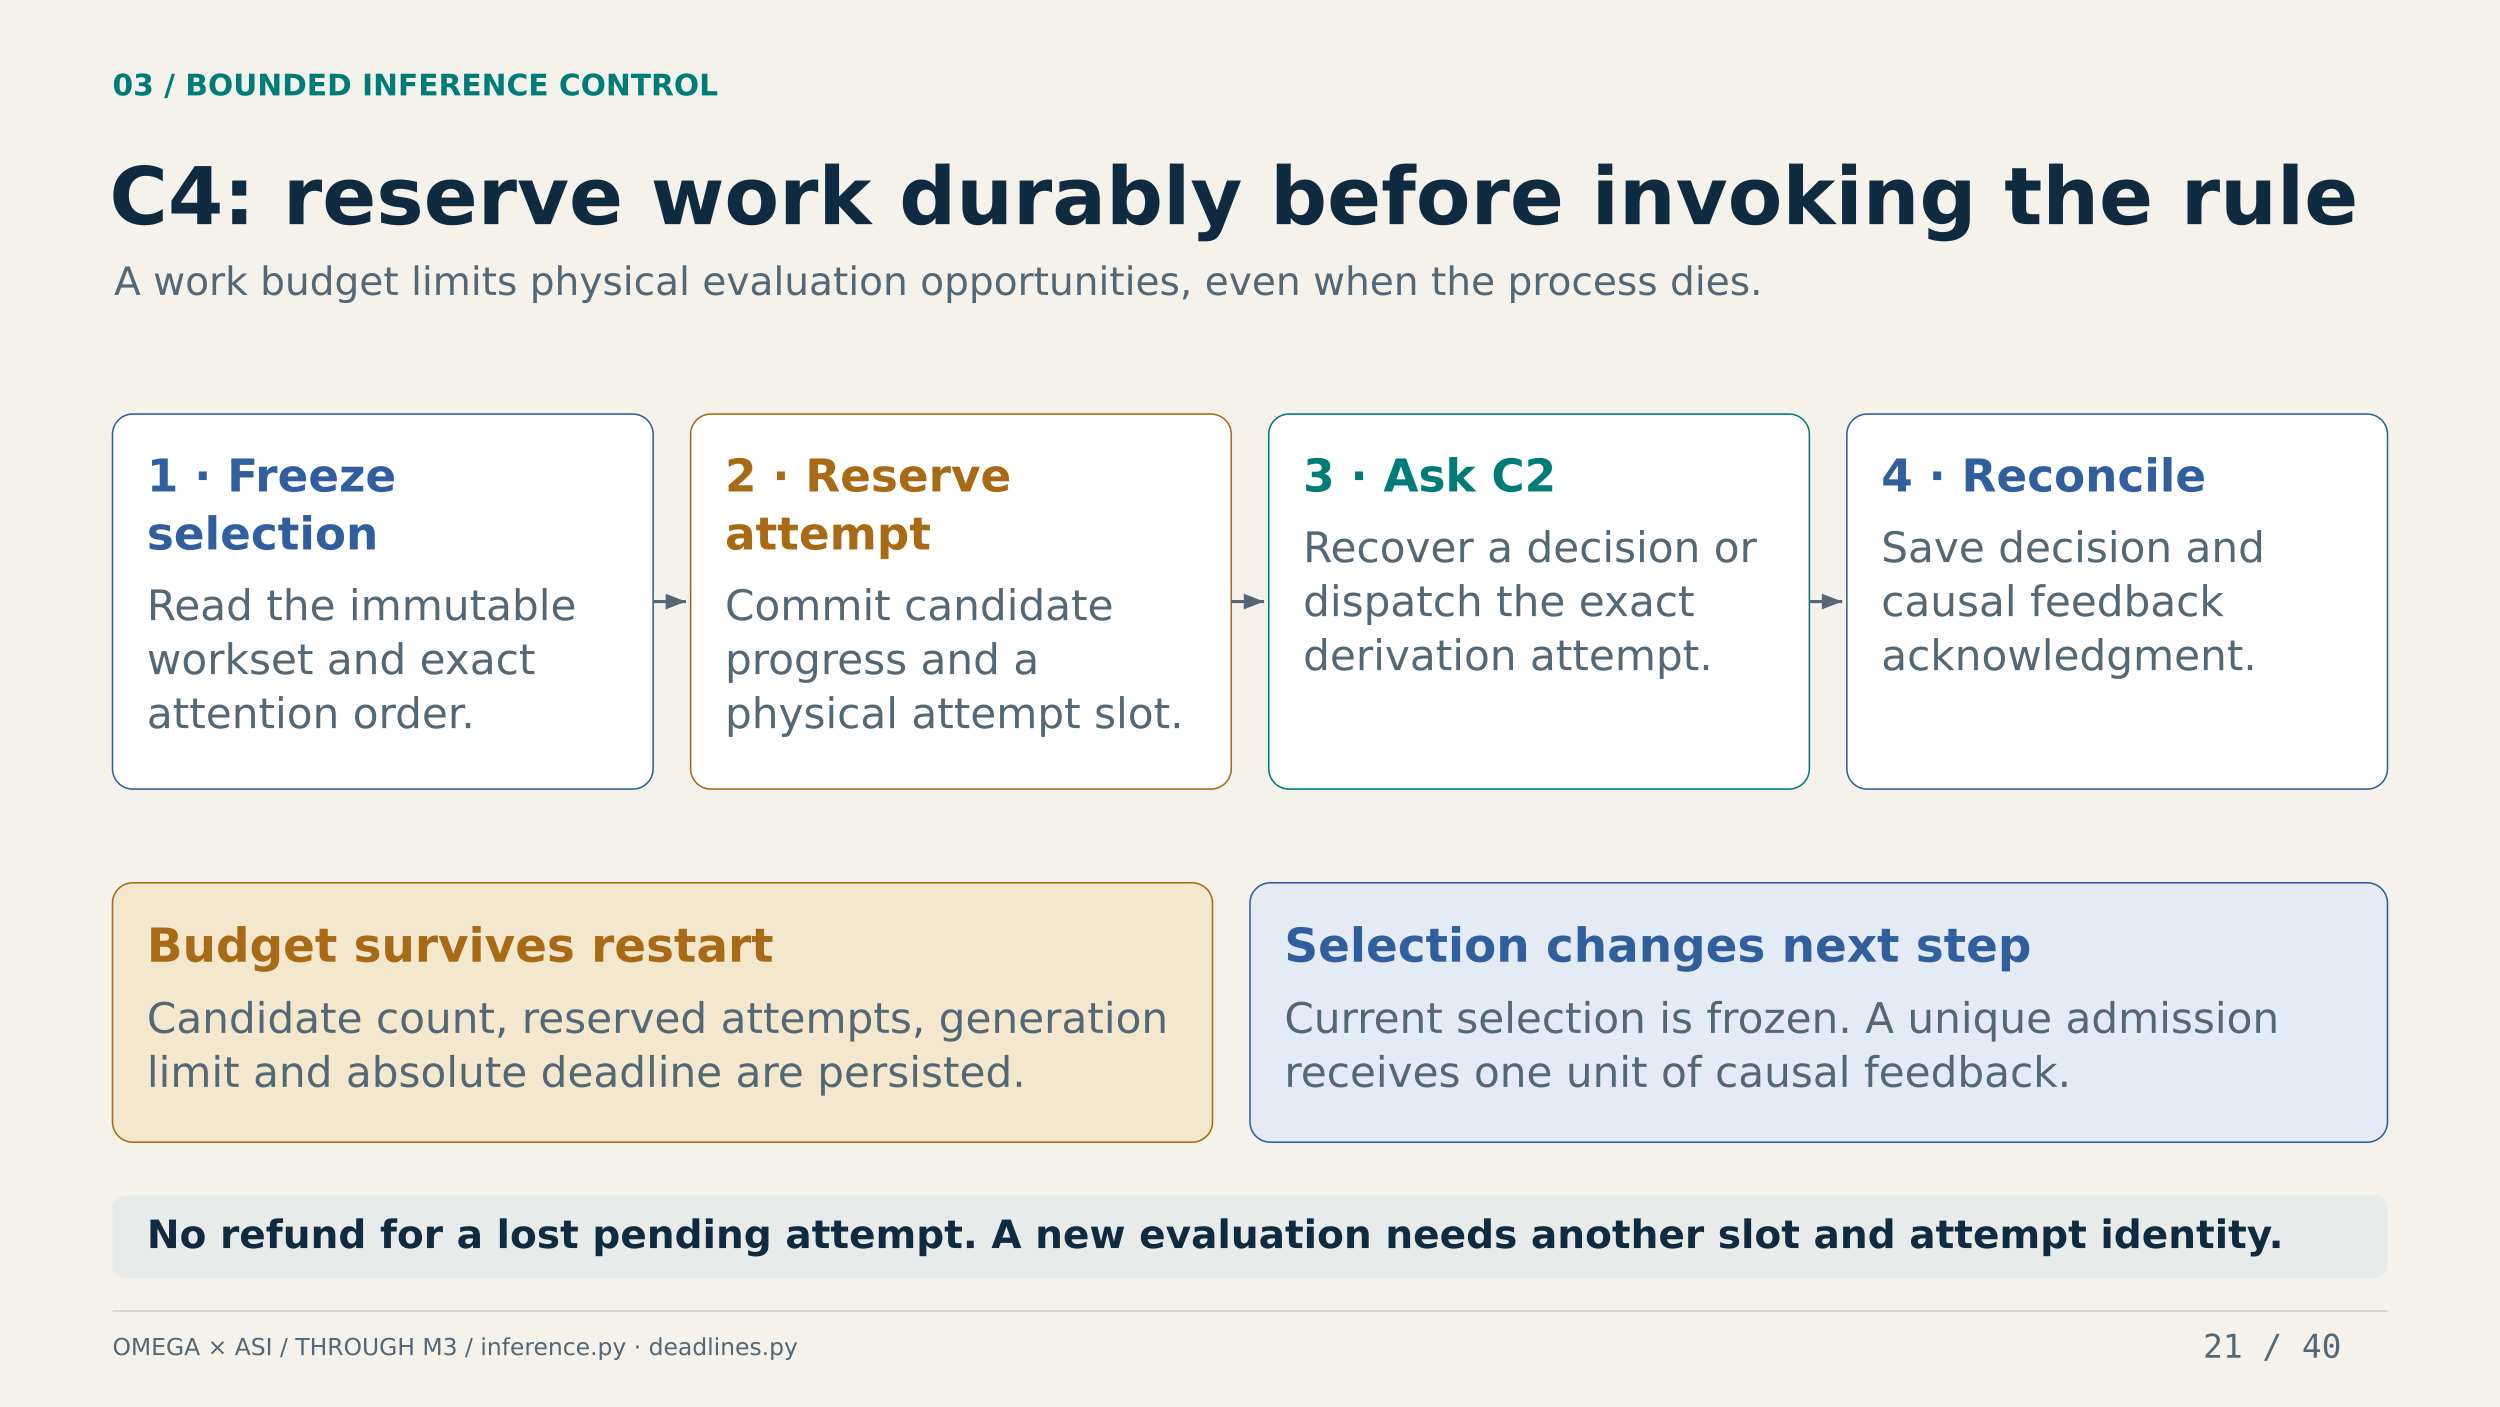
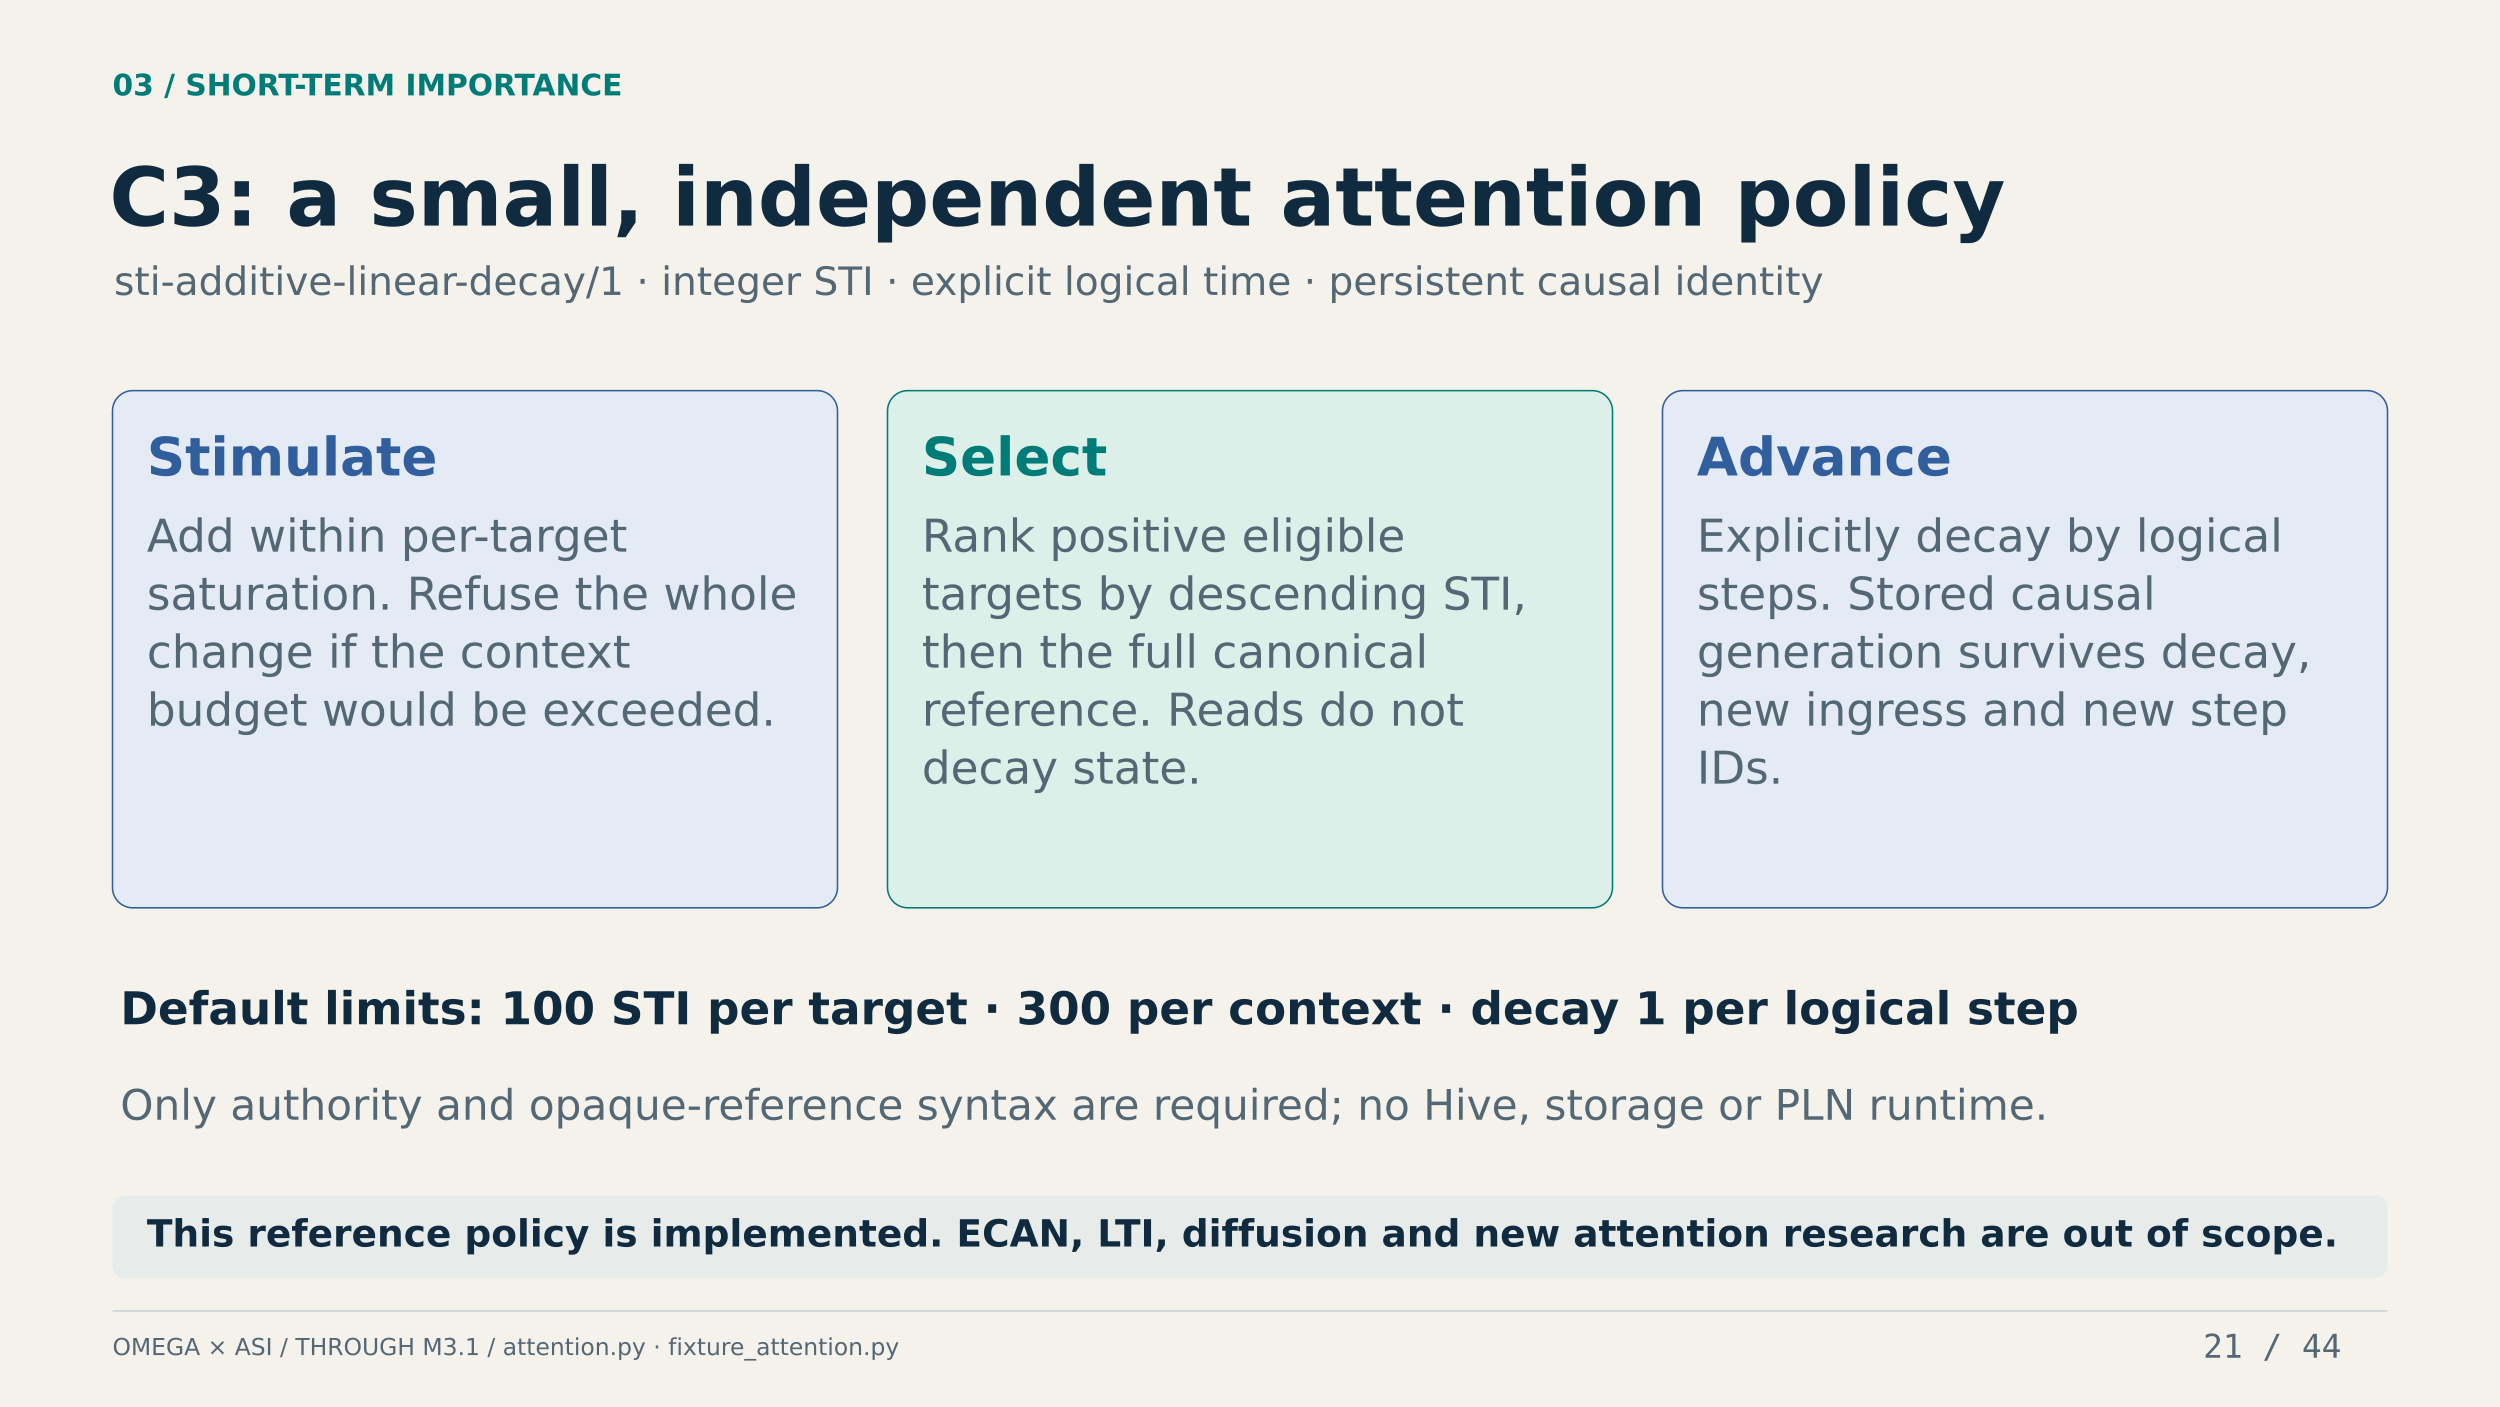
<svg xmlns="http://www.w3.org/2000/svg" width="1600" height="900" viewBox="0 0 1600 900" role="img" aria-labelledby="title desc">
  <rect width="1600" height="900" fill="#F4F2EB" />
-   <text x="72" y="61.05" font-family="DejaVu Sans" font-size="19" font-weight="700" fill="#007C78">03 / BOUNDED INFERENCE CONTROL</text>
-   <text x="70" y="143.45" font-family="DejaVu Sans" font-size="51" font-weight="700" fill="#102B3F">C4: reserve work durably before invoking the rule</text>
-   <text x="73" y="188.75" font-family="DejaVu Sans" font-size="25" font-weight="400" fill="#536775">A work budget limits physical evaluation opportunities, even when the process dies.</text>
-   <rect x="72" y="265" width="346" height="240" rx="13" fill="#FFFFFF" stroke="#315E9C" />
-   <text x="94" y="314.55" font-family="DejaVu Sans" font-size="29" font-weight="700" fill="#315E9C">1 · Freeze</text>
-   <text x="94" y="351.67" font-family="DejaVu Sans" font-size="29" font-weight="700" fill="#315E9C">selection</text>
-   <text x="94" y="396.89" font-family="DejaVu Sans" font-size="27" font-weight="400" fill="#536775">Read the immutable</text>
-   <text x="94" y="431.45" font-family="DejaVu Sans" font-size="27" font-weight="400" fill="#536775">workset and exact</text>
-   <text x="94" y="466.01" font-family="DejaVu Sans" font-size="27" font-weight="400" fill="#536775">attention order.</text>
-   <line x1="418" y1="385" x2="439" y2="385" stroke="#536775" stroke-width="2" />
-   <polygon points="439,385 426.0,380.0 426.0,390.0" fill="#536775" />
-   <rect x="442" y="265" width="346" height="240" rx="13" fill="#FFFFFF" stroke="#A86A15" />
-   <text x="464" y="314.55" font-family="DejaVu Sans" font-size="29" font-weight="700" fill="#A86A15">2 · Reserve</text>
-   <text x="464" y="351.67" font-family="DejaVu Sans" font-size="29" font-weight="700" fill="#A86A15">attempt</text>
-   <text x="464" y="396.89" font-family="DejaVu Sans" font-size="27" font-weight="400" fill="#536775">Commit candidate</text>
-   <text x="464" y="431.45" font-family="DejaVu Sans" font-size="27" font-weight="400" fill="#536775">progress and a</text>
-   <text x="464" y="466.01" font-family="DejaVu Sans" font-size="27" font-weight="400" fill="#536775">physical attempt slot.</text>
-   <line x1="788" y1="385" x2="809" y2="385" stroke="#536775" stroke-width="2" />
-   <polygon points="809,385 796.0,380.0 796.0,390.0" fill="#536775" />
-   <rect x="812" y="265" width="346" height="240" rx="13" fill="#FFFFFF" stroke="#007C78" />
-   <text x="834" y="314.55" font-family="DejaVu Sans" font-size="29" font-weight="700" fill="#007C78">3 · Ask C2</text>
-   <text x="834" y="359.77" font-family="DejaVu Sans" font-size="27" font-weight="400" fill="#536775">Recover a decision or</text>
-   <text x="834" y="394.33" font-family="DejaVu Sans" font-size="27" font-weight="400" fill="#536775">dispatch the exact</text>
-   <text x="834" y="428.89" font-family="DejaVu Sans" font-size="27" font-weight="400" fill="#536775">derivation attempt.</text>
-   <line x1="1158" y1="385" x2="1179" y2="385" stroke="#536775" stroke-width="2" />
-   <polygon points="1179,385 1166.0,380.0 1166.0,390.0" fill="#536775" />
-   <rect x="1182" y="265" width="346" height="240" rx="13" fill="#FFFFFF" stroke="#315E9C" />
-   <text x="1204" y="314.55" font-family="DejaVu Sans" font-size="29" font-weight="700" fill="#315E9C">4 · Reconcile</text>
-   <text x="1204" y="359.77" font-family="DejaVu Sans" font-size="27" font-weight="400" fill="#536775">Save decision and</text>
-   <text x="1204" y="394.33" font-family="DejaVu Sans" font-size="27" font-weight="400" fill="#536775">causal feedback</text>
-   <text x="1204" y="428.89" font-family="DejaVu Sans" font-size="27" font-weight="400" fill="#536775">acknowledgment.</text>
-   <rect x="72" y="565" width="704" height="166" rx="13" fill="#F3E7CE" stroke="#A86A15" />
-   <text x="94" y="615.5" font-family="DejaVu Sans" font-size="30" font-weight="700" fill="#A86A15">Budget survives restart</text>
-   <text x="94" y="661.05" font-family="DejaVu Sans" font-size="27" font-weight="400" fill="#536775">Candidate count, reserved attempts, generation</text>
-   <text x="94" y="695.61" font-family="DejaVu Sans" font-size="27" font-weight="400" fill="#536775">limit and absolute deadline are persisted.</text>
-   <rect x="800" y="565" width="728" height="166" rx="13" fill="#E4EBF5" stroke="#315E9C" />
-   <text x="822" y="615.5" font-family="DejaVu Sans" font-size="30" font-weight="700" fill="#315E9C">Selection changes next step</text>
-   <text x="822" y="661.05" font-family="DejaVu Sans" font-size="27" font-weight="400" fill="#536775">Current selection is frozen. A unique admission</text>
-   <text x="822" y="695.61" font-family="DejaVu Sans" font-size="27" font-weight="400" fill="#536775">receives one unit of causal feedback.</text>
+   <text x="72" y="61.05" font-family="DejaVu Sans" font-size="19" font-weight="700" fill="#007C78">03 / SHORT-TERM IMPORTANCE</text>
+   <text x="70" y="144.4" font-family="DejaVu Sans" font-size="52" font-weight="700" fill="#102B3F">C3: a small, independent attention policy</text>
+   <text x="73" y="188.75" font-family="DejaVu Sans" font-size="25" font-weight="400" fill="#536775">sti-additive-linear-decay/1 · integer STI · explicit logical time · persistent causal identity</text>
+   <rect x="72" y="250" width="464" height="331" rx="13" fill="#E4EBF5" stroke="#315E9C" />
+   <text x="94" y="304.3" font-family="DejaVu Sans" font-size="34" font-weight="700" fill="#315E9C">Stimulate</text>
+   <text x="94" y="353.07" font-family="DejaVu Sans" font-size="29" font-weight="400" fill="#536775">Add within per-target</text>
+   <text x="94" y="390.19" font-family="DejaVu Sans" font-size="29" font-weight="400" fill="#536775">saturation. Refuse the whole</text>
+   <text x="94" y="427.31" font-family="DejaVu Sans" font-size="29" font-weight="400" fill="#536775">change if the context</text>
+   <text x="94" y="464.43" font-family="DejaVu Sans" font-size="29" font-weight="400" fill="#536775">budget would be exceeded.</text>
+   <rect x="568" y="250" width="464" height="331" rx="13" fill="#DCEFE8" stroke="#007C78" />
+   <text x="590" y="304.3" font-family="DejaVu Sans" font-size="34" font-weight="700" fill="#007C78">Select</text>
+   <text x="590" y="353.07" font-family="DejaVu Sans" font-size="29" font-weight="400" fill="#536775">Rank positive eligible</text>
+   <text x="590" y="390.19" font-family="DejaVu Sans" font-size="29" font-weight="400" fill="#536775">targets by descending STI,</text>
+   <text x="590" y="427.31" font-family="DejaVu Sans" font-size="29" font-weight="400" fill="#536775">then the full canonical</text>
+   <text x="590" y="464.43" font-family="DejaVu Sans" font-size="29" font-weight="400" fill="#536775">reference. Reads do not</text>
+   <text x="590" y="501.55" font-family="DejaVu Sans" font-size="29" font-weight="400" fill="#536775">decay state.</text>
+   <rect x="1064" y="250" width="464" height="331" rx="13" fill="#E4EBF5" stroke="#315E9C" />
+   <text x="1086" y="304.3" font-family="DejaVu Sans" font-size="34" font-weight="700" fill="#315E9C">Advance</text>
+   <text x="1086" y="353.07" font-family="DejaVu Sans" font-size="29" font-weight="400" fill="#536775">Explicitly decay by logical</text>
+   <text x="1086" y="390.19" font-family="DejaVu Sans" font-size="29" font-weight="400" fill="#536775">steps. Stored causal</text>
+   <text x="1086" y="427.31" font-family="DejaVu Sans" font-size="29" font-weight="400" fill="#536775">generation survives decay,</text>
+   <text x="1086" y="464.43" font-family="DejaVu Sans" font-size="29" font-weight="400" fill="#536775">new ingress and new step</text>
+   <text x="1086" y="501.55" font-family="DejaVu Sans" font-size="29" font-weight="400" fill="#536775">IDs.</text>
+   <text x="77" y="655.55" font-family="DejaVu Sans" font-size="29" font-weight="700" fill="#102B3F">Default limits: 100 STI per target · 300 per context · decay 1 per logical step</text>
+   <text x="77" y="716.65" font-family="DejaVu Sans" font-size="27" font-weight="400" fill="#536775">Only authority and opaque-reference syntax are required; no Hive, storage or PLN runtime.</text>
  <rect x="72" y="765" width="1456" height="53" rx="8" fill="#E7ECEB" />
-   <text x="94" y="798.75" font-family="DejaVu Sans" font-size="25" font-weight="700" fill="#102B3F">No refund for a lost pending attempt. A new evaluation needs another slot and attempt identity.</text>
+   <text x="94" y="797.8" font-family="DejaVu Sans" font-size="24" font-weight="700" fill="#102B3F">This reference policy is implemented. ECAN, LTI, diffusion and new attention research are out of scope.</text>
  <line x1="72" y1="839" x2="1528" y2="839" stroke="#C9D2D4" stroke-width="1" />
-   <text x="72" y="867.25" font-family="DejaVu Sans" font-size="15" font-weight="400" fill="#536775">OMEGA × ASI / THROUGH M3 / inference.py · deadlines.py</text>
-   <text x="1410" y="868.95" font-family="DejaVu Sans Mono" font-size="21" font-weight="400" fill="#536775">21 / 40</text>
+   <text x="72" y="867.25" font-family="DejaVu Sans" font-size="15" font-weight="400" fill="#536775">OMEGA × ASI / THROUGH M3.1 / attention.py · fixture_attention.py</text>
+   <text x="1410" y="868.95" font-family="DejaVu Sans Mono" font-size="21" font-weight="400" fill="#536775">21 / 44</text>
</svg>
